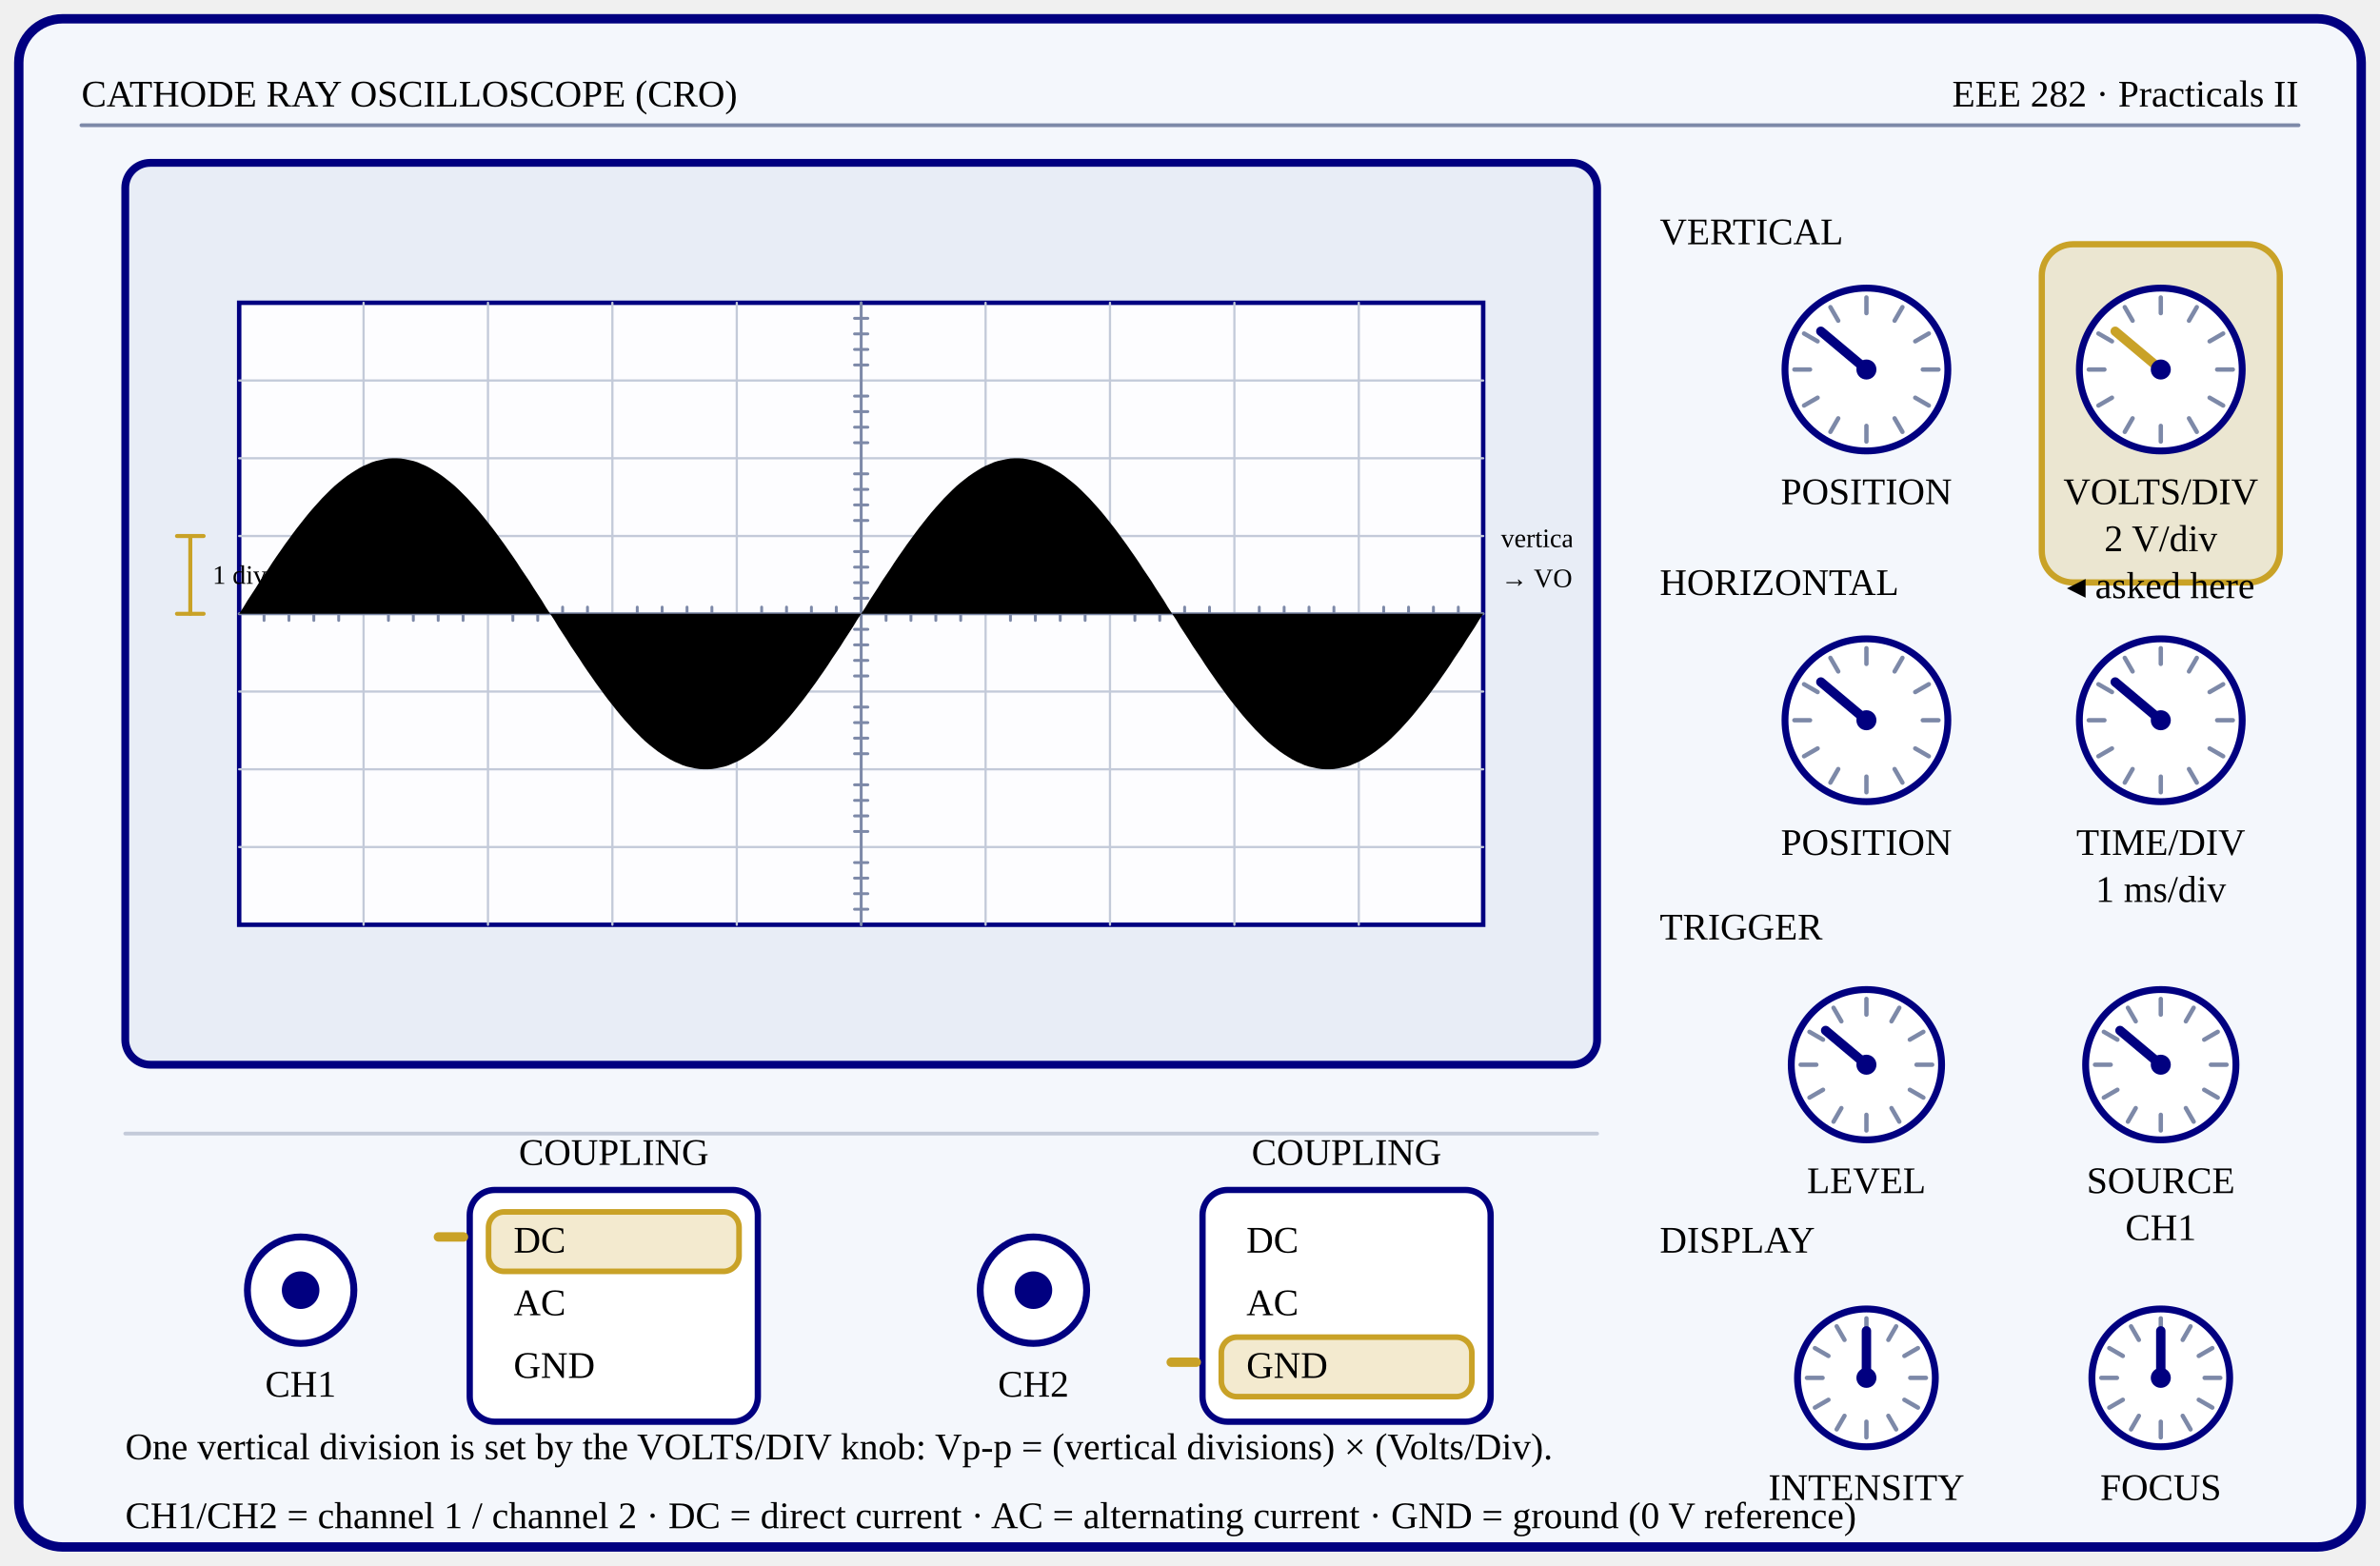
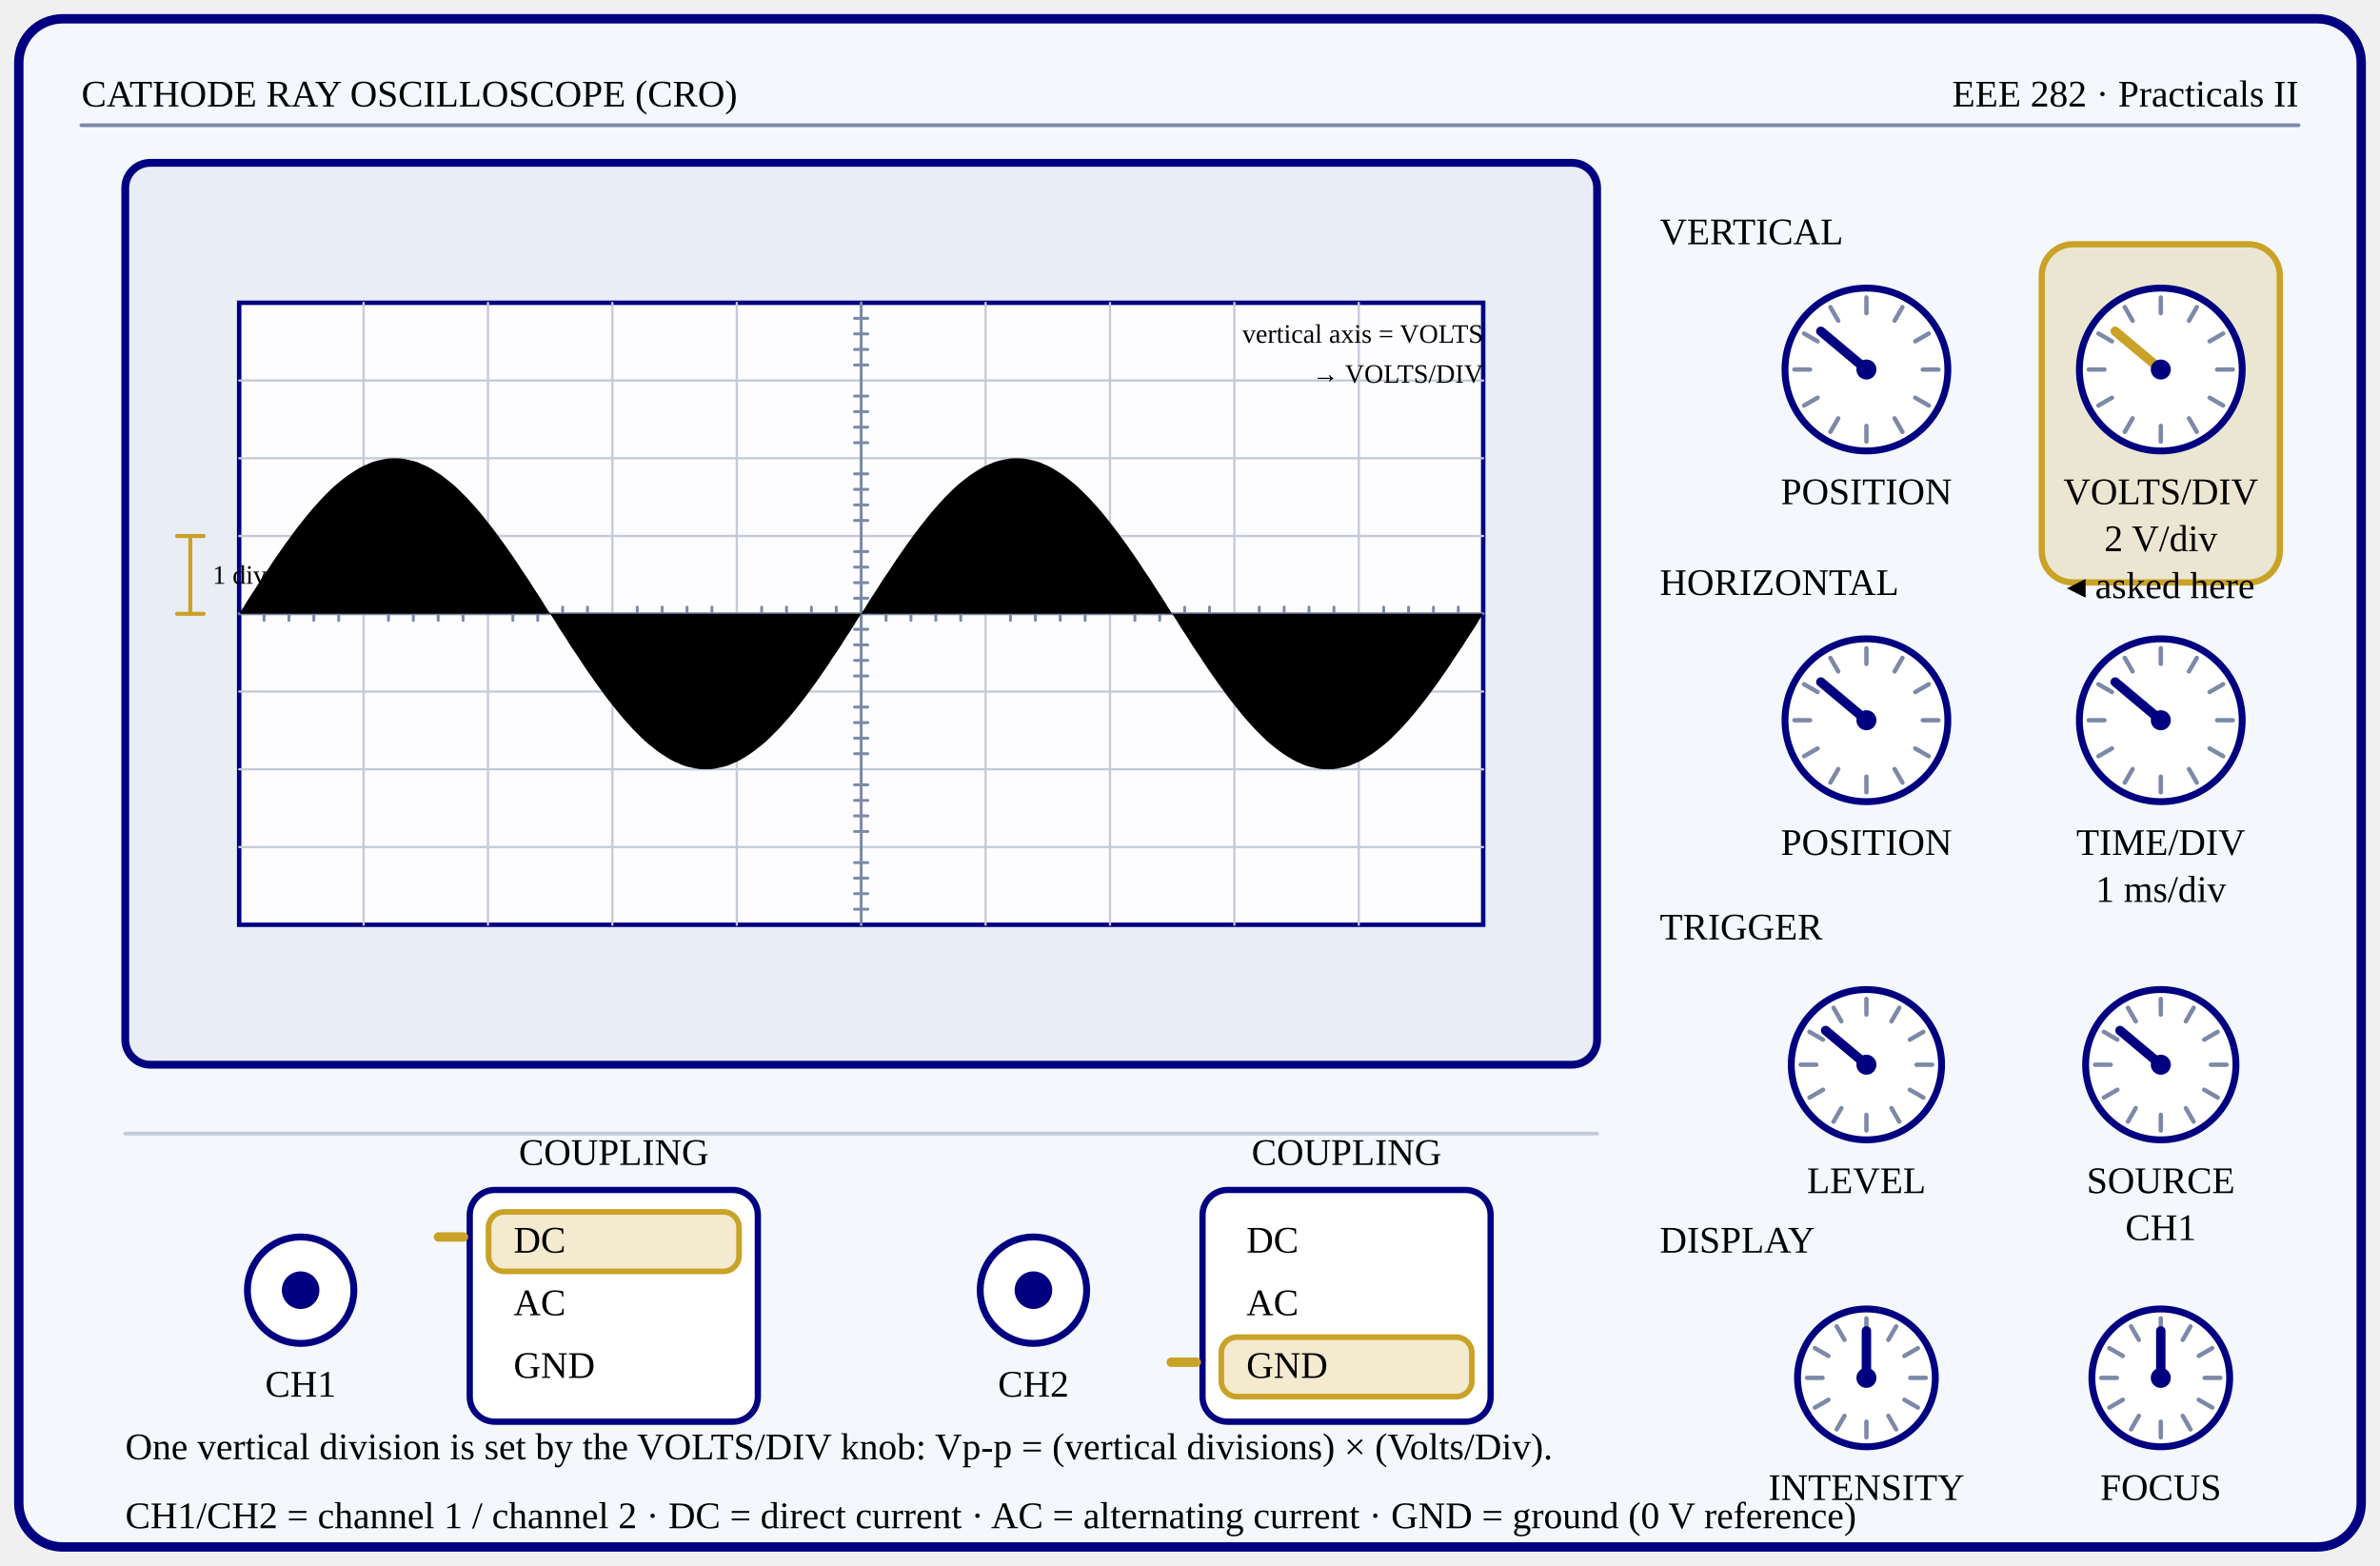
<svg xmlns="http://www.w3.org/2000/svg" class="diagram-svg" viewBox="0 0 760 500" preserveAspectRatio="xMidYMid meet" role="img">
  <rect x="6" y="6" width="748" height="488" rx="14" fill="#f4f7fc" stroke="#010080" stroke-width="3" />
  <text class="tb" x="26" y="34">CATHODE RAY OSCILLOSCOPE (CRO)</text>
  <text class="t11" x="734" y="34" text-anchor="end">EEE 282 · Practicals II</text>
  <line x1="26" y1="40" x2="734" y2="40" stroke="#7d89a8" stroke-width="1.2" stroke-linecap="round" />
  <rect x="40" y="52" width="470" height="288" rx="8" fill="#e8edf6" stroke="#010080" stroke-width="2.5" />
  <svg x="48" y="60" width="454" height="272" viewBox="0 0 640 320" preserveAspectRatio="xMidYMid meet">
    <rect x="40" y="20" width="560" height="280" fill="#fdfdff" stroke="#010080" stroke-width="2" />
    <line x1="96" y1="20" x2="96" y2="300" stroke="#c3cad9" stroke-width="1" stroke-linecap="round" />
    <line x1="152" y1="20" x2="152" y2="300" stroke="#c3cad9" stroke-width="1" stroke-linecap="round" />
    <line x1="208" y1="20" x2="208" y2="300" stroke="#c3cad9" stroke-width="1" stroke-linecap="round" />
    <line x1="264" y1="20" x2="264" y2="300" stroke="#c3cad9" stroke-width="1" stroke-linecap="round" />
    <line x1="320" y1="20" x2="320" y2="300" stroke="#c3cad9" stroke-width="1" stroke-linecap="round" />
    <line x1="376" y1="20" x2="376" y2="300" stroke="#c3cad9" stroke-width="1" stroke-linecap="round" />
    <line x1="432" y1="20" x2="432" y2="300" stroke="#c3cad9" stroke-width="1" stroke-linecap="round" />
    <line x1="488" y1="20" x2="488" y2="300" stroke="#c3cad9" stroke-width="1" stroke-linecap="round" />
    <line x1="544" y1="20" x2="544" y2="300" stroke="#c3cad9" stroke-width="1" stroke-linecap="round" />
    <line x1="40" y1="55" x2="600" y2="55" stroke="#c3cad9" stroke-width="1" stroke-linecap="round" />
    <line x1="40" y1="90" x2="600" y2="90" stroke="#c3cad9" stroke-width="1" stroke-linecap="round" />
    <line x1="40" y1="125" x2="600" y2="125" stroke="#c3cad9" stroke-width="1" stroke-linecap="round" />
    <line x1="40" y1="160" x2="600" y2="160" stroke="#c3cad9" stroke-width="1" stroke-linecap="round" />
    <line x1="40" y1="195" x2="600" y2="195" stroke="#c3cad9" stroke-width="1" stroke-linecap="round" />
    <line x1="40" y1="230" x2="600" y2="230" stroke="#c3cad9" stroke-width="1" stroke-linecap="round" />
    <line x1="40" y1="265" x2="600" y2="265" stroke="#c3cad9" stroke-width="1" stroke-linecap="round" />
    <line x1="40" y1="160" x2="600" y2="160" stroke="#7d89a8" stroke-width="1.3" stroke-linecap="round" />
    <line x1="320" y1="20" x2="320" y2="300" stroke="#7d89a8" stroke-width="1.3" stroke-linecap="round" />
    <line x1="51.2" y1="157" x2="51.2" y2="163" stroke="#7d89a8" stroke-width="1.3" stroke-linecap="round" />
    <line x1="62.4" y1="157" x2="62.4" y2="163" stroke="#7d89a8" stroke-width="1.3" stroke-linecap="round" />
    <line x1="73.6" y1="157" x2="73.6" y2="163" stroke="#7d89a8" stroke-width="1.3" stroke-linecap="round" />
    <line x1="84.8" y1="157" x2="84.8" y2="163" stroke="#7d89a8" stroke-width="1.3" stroke-linecap="round" />
    <line x1="107.2" y1="157" x2="107.2" y2="163" stroke="#7d89a8" stroke-width="1.3" stroke-linecap="round" />
    <line x1="118.4" y1="157" x2="118.4" y2="163" stroke="#7d89a8" stroke-width="1.3" stroke-linecap="round" />
    <line x1="129.6" y1="157" x2="129.6" y2="163" stroke="#7d89a8" stroke-width="1.3" stroke-linecap="round" />
    <line x1="140.8" y1="157" x2="140.8" y2="163" stroke="#7d89a8" stroke-width="1.3" stroke-linecap="round" />
    <line x1="163.2" y1="157" x2="163.2" y2="163" stroke="#7d89a8" stroke-width="1.3" stroke-linecap="round" />
    <line x1="174.4" y1="157" x2="174.4" y2="163" stroke="#7d89a8" stroke-width="1.3" stroke-linecap="round" />
    <line x1="185.6" y1="157" x2="185.6" y2="163" stroke="#7d89a8" stroke-width="1.3" stroke-linecap="round" />
    <line x1="196.8" y1="157" x2="196.8" y2="163" stroke="#7d89a8" stroke-width="1.3" stroke-linecap="round" />
    <line x1="219.2" y1="157" x2="219.2" y2="163" stroke="#7d89a8" stroke-width="1.3" stroke-linecap="round" />
    <line x1="230.4" y1="157" x2="230.4" y2="163" stroke="#7d89a8" stroke-width="1.3" stroke-linecap="round" />
    <line x1="241.6" y1="157" x2="241.6" y2="163" stroke="#7d89a8" stroke-width="1.3" stroke-linecap="round" />
    <line x1="252.8" y1="157" x2="252.8" y2="163" stroke="#7d89a8" stroke-width="1.3" stroke-linecap="round" />
    <line x1="275.2" y1="157" x2="275.2" y2="163" stroke="#7d89a8" stroke-width="1.3" stroke-linecap="round" />
    <line x1="286.4" y1="157" x2="286.4" y2="163" stroke="#7d89a8" stroke-width="1.3" stroke-linecap="round" />
    <line x1="297.6" y1="157" x2="297.6" y2="163" stroke="#7d89a8" stroke-width="1.3" stroke-linecap="round" />
    <line x1="308.8" y1="157" x2="308.8" y2="163" stroke="#7d89a8" stroke-width="1.3" stroke-linecap="round" />
    <line x1="331.2" y1="157" x2="331.2" y2="163" stroke="#7d89a8" stroke-width="1.3" stroke-linecap="round" />
    <line x1="342.4" y1="157" x2="342.4" y2="163" stroke="#7d89a8" stroke-width="1.3" stroke-linecap="round" />
    <line x1="353.6" y1="157" x2="353.6" y2="163" stroke="#7d89a8" stroke-width="1.3" stroke-linecap="round" />
    <line x1="364.8" y1="157" x2="364.8" y2="163" stroke="#7d89a8" stroke-width="1.3" stroke-linecap="round" />
    <line x1="387.2" y1="157" x2="387.2" y2="163" stroke="#7d89a8" stroke-width="1.3" stroke-linecap="round" />
    <line x1="398.4" y1="157" x2="398.4" y2="163" stroke="#7d89a8" stroke-width="1.3" stroke-linecap="round" />
    <line x1="409.6" y1="157" x2="409.6" y2="163" stroke="#7d89a8" stroke-width="1.3" stroke-linecap="round" />
    <line x1="420.8" y1="157" x2="420.8" y2="163" stroke="#7d89a8" stroke-width="1.3" stroke-linecap="round" />
    <line x1="443.2" y1="157" x2="443.2" y2="163" stroke="#7d89a8" stroke-width="1.3" stroke-linecap="round" />
    <line x1="454.4" y1="157" x2="454.4" y2="163" stroke="#7d89a8" stroke-width="1.3" stroke-linecap="round" />
    <line x1="465.6" y1="157" x2="465.6" y2="163" stroke="#7d89a8" stroke-width="1.3" stroke-linecap="round" />
    <line x1="476.8" y1="157" x2="476.8" y2="163" stroke="#7d89a8" stroke-width="1.3" stroke-linecap="round" />
    <line x1="499.2" y1="157" x2="499.2" y2="163" stroke="#7d89a8" stroke-width="1.3" stroke-linecap="round" />
    <line x1="510.4" y1="157" x2="510.4" y2="163" stroke="#7d89a8" stroke-width="1.3" stroke-linecap="round" />
    <line x1="521.6" y1="157" x2="521.6" y2="163" stroke="#7d89a8" stroke-width="1.3" stroke-linecap="round" />
    <line x1="532.8" y1="157" x2="532.8" y2="163" stroke="#7d89a8" stroke-width="1.3" stroke-linecap="round" />
    <line x1="555.2" y1="157" x2="555.2" y2="163" stroke="#7d89a8" stroke-width="1.3" stroke-linecap="round" />
    <line x1="566.4" y1="157" x2="566.4" y2="163" stroke="#7d89a8" stroke-width="1.3" stroke-linecap="round" />
    <line x1="577.6" y1="157" x2="577.6" y2="163" stroke="#7d89a8" stroke-width="1.3" stroke-linecap="round" />
    <line x1="588.8" y1="157" x2="588.8" y2="163" stroke="#7d89a8" stroke-width="1.3" stroke-linecap="round" />
    <line x1="317" y1="27" x2="323" y2="27" stroke="#7d89a8" stroke-width="1.3" stroke-linecap="round" />
    <line x1="317" y1="34" x2="323" y2="34" stroke="#7d89a8" stroke-width="1.3" stroke-linecap="round" />
    <line x1="317" y1="41" x2="323" y2="41" stroke="#7d89a8" stroke-width="1.3" stroke-linecap="round" />
    <line x1="317" y1="48" x2="323" y2="48" stroke="#7d89a8" stroke-width="1.3" stroke-linecap="round" />
    <line x1="317" y1="62" x2="323" y2="62" stroke="#7d89a8" stroke-width="1.3" stroke-linecap="round" />
    <line x1="317" y1="69" x2="323" y2="69" stroke="#7d89a8" stroke-width="1.3" stroke-linecap="round" />
    <line x1="317" y1="76" x2="323" y2="76" stroke="#7d89a8" stroke-width="1.3" stroke-linecap="round" />
    <line x1="317" y1="83" x2="323" y2="83" stroke="#7d89a8" stroke-width="1.3" stroke-linecap="round" />
    <line x1="317" y1="97" x2="323" y2="97" stroke="#7d89a8" stroke-width="1.3" stroke-linecap="round" />
    <line x1="317" y1="104" x2="323" y2="104" stroke="#7d89a8" stroke-width="1.3" stroke-linecap="round" />
    <line x1="317" y1="111" x2="323" y2="111" stroke="#7d89a8" stroke-width="1.3" stroke-linecap="round" />
    <line x1="317" y1="118" x2="323" y2="118" stroke="#7d89a8" stroke-width="1.3" stroke-linecap="round" />
    <line x1="317" y1="132" x2="323" y2="132" stroke="#7d89a8" stroke-width="1.3" stroke-linecap="round" />
    <line x1="317" y1="139" x2="323" y2="139" stroke="#7d89a8" stroke-width="1.3" stroke-linecap="round" />
    <line x1="317" y1="146" x2="323" y2="146" stroke="#7d89a8" stroke-width="1.3" stroke-linecap="round" />
    <line x1="317" y1="153" x2="323" y2="153" stroke="#7d89a8" stroke-width="1.3" stroke-linecap="round" />
    <line x1="317" y1="167" x2="323" y2="167" stroke="#7d89a8" stroke-width="1.3" stroke-linecap="round" />
    <line x1="317" y1="174" x2="323" y2="174" stroke="#7d89a8" stroke-width="1.3" stroke-linecap="round" />
    <line x1="317" y1="181" x2="323" y2="181" stroke="#7d89a8" stroke-width="1.3" stroke-linecap="round" />
    <line x1="317" y1="188" x2="323" y2="188" stroke="#7d89a8" stroke-width="1.3" stroke-linecap="round" />
    <line x1="317" y1="202" x2="323" y2="202" stroke="#7d89a8" stroke-width="1.3" stroke-linecap="round" />
    <line x1="317" y1="209" x2="323" y2="209" stroke="#7d89a8" stroke-width="1.3" stroke-linecap="round" />
    <line x1="317" y1="216" x2="323" y2="216" stroke="#7d89a8" stroke-width="1.3" stroke-linecap="round" />
    <line x1="317" y1="223" x2="323" y2="223" stroke="#7d89a8" stroke-width="1.3" stroke-linecap="round" />
    <line x1="317" y1="237" x2="323" y2="237" stroke="#7d89a8" stroke-width="1.3" stroke-linecap="round" />
    <line x1="317" y1="244" x2="323" y2="244" stroke="#7d89a8" stroke-width="1.3" stroke-linecap="round" />
    <line x1="317" y1="251" x2="323" y2="251" stroke="#7d89a8" stroke-width="1.3" stroke-linecap="round" />
    <line x1="317" y1="258" x2="323" y2="258" stroke="#7d89a8" stroke-width="1.3" stroke-linecap="round" />
    <line x1="317" y1="272" x2="323" y2="272" stroke="#7d89a8" stroke-width="1.3" stroke-linecap="round" />
    <line x1="317" y1="279" x2="323" y2="279" stroke="#7d89a8" stroke-width="1.3" stroke-linecap="round" />
    <line x1="317" y1="286" x2="323" y2="286" stroke="#7d89a8" stroke-width="1.3" stroke-linecap="round" />
    <line x1="317" y1="293" x2="323" y2="293" stroke="#7d89a8" stroke-width="1.3" stroke-linecap="round" />
    <path class="w" d="M40.0 160.0 L41.9 157.1 L43.7 154.1 L45.6 151.2 L47.5 148.3 L49.3 145.4 L51.2 142.6 L53.1 139.8 L54.9 137.0 L56.8 134.2 L58.7 131.5 L60.5 128.9 L62.4 126.3 L64.3 123.7 L66.1 121.3 L68.0 118.9 L69.9 116.5 L71.7 114.3 L73.6 112.1 L75.5 110.0 L77.3 108.0 L79.2 106.1 L81.1 104.2 L82.9 102.5 L84.8 100.9 L86.7 99.4 L88.5 98.0 L90.4 96.7 L92.3 95.5 L94.1 94.4 L96.0 93.4 L97.9 92.6 L99.7 91.8 L101.6 91.2 L103.5 90.8 L105.3 90.4 L107.2 90.1 L109.1 90.0 L110.9 90.0 L112.8 90.1 L114.7 90.4 L116.5 90.8 L118.4 91.2 L120.3 91.8 L122.1 92.6 L124.0 93.4 L125.9 94.4 L127.7 95.5 L129.6 96.7 L131.5 98.0 L133.3 99.4 L135.2 100.9 L137.1 102.5 L138.9 104.2 L140.8 106.1 L142.7 108.0 L144.5 110.0 L146.4 112.1 L148.3 114.3 L150.1 116.5 L152.0 118.9 L153.9 121.3 L155.7 123.7 L157.6 126.3 L159.5 128.9 L161.3 131.5 L163.2 134.2 L165.1 137.0 L166.9 139.8 L168.8 142.6 L170.7 145.4 L172.5 148.3 L174.4 151.2 L176.3 154.1 L178.1 157.1 L180.0 160.0 L181.9 162.9 L183.7 165.9 L185.6 168.8 L187.5 171.7 L189.3 174.6 L191.2 177.4 L193.1 180.2 L194.9 183.0 L196.8 185.8 L198.7 188.5 L200.5 191.1 L202.4 193.7 L204.3 196.3 L206.1 198.7 L208.0 201.1 L209.9 203.5 L211.7 205.7 L213.6 207.9 L215.5 210.0 L217.3 212.0 L219.2 213.9 L221.1 215.8 L222.9 217.5 L224.8 219.1 L226.7 220.6 L228.5 222.0 L230.4 223.3 L232.3 224.5 L234.1 225.6 L236.0 226.6 L237.9 227.4 L239.7 228.2 L241.6 228.8 L243.5 229.2 L245.3 229.6 L247.2 229.9 L249.1 230.0 L250.9 230.0 L252.8 229.9 L254.7 229.6 L256.5 229.2 L258.4 228.8 L260.3 228.2 L262.1 227.4 L264.0 226.6 L265.9 225.6 L267.7 224.5 L269.6 223.3 L271.5 222.0 L273.3 220.6 L275.2 219.1 L277.1 217.5 L278.9 215.8 L280.8 213.9 L282.7 212.0 L284.5 210.0 L286.4 207.9 L288.3 205.7 L290.1 203.5 L292.0 201.1 L293.9 198.7 L295.7 196.3 L297.6 193.7 L299.5 191.1 L301.3 188.5 L303.2 185.8 L305.1 183.0 L306.9 180.2 L308.8 177.4 L310.7 174.6 L312.5 171.7 L314.4 168.8 L316.3 165.9 L318.1 162.9 L320.0 160.0 L321.9 157.1 L323.7 154.1 L325.6 151.2 L327.5 148.3 L329.3 145.4 L331.2 142.6 L333.1 139.8 L334.9 137.0 L336.8 134.2 L338.7 131.5 L340.5 128.9 L342.4 126.3 L344.3 123.7 L346.1 121.3 L348.0 118.9 L349.9 116.5 L351.7 114.3 L353.6 112.1 L355.5 110.0 L357.3 108.0 L359.2 106.1 L361.1 104.2 L362.9 102.5 L364.8 100.9 L366.7 99.4 L368.5 98.0 L370.4 96.7 L372.3 95.5 L374.1 94.4 L376.0 93.4 L377.9 92.6 L379.7 91.8 L381.6 91.2 L383.5 90.8 L385.3 90.4 L387.2 90.1 L389.1 90.0 L390.9 90.0 L392.8 90.1 L394.7 90.4 L396.5 90.8 L398.4 91.2 L400.3 91.8 L402.1 92.6 L404.0 93.4 L405.9 94.4 L407.7 95.5 L409.6 96.7 L411.5 98.0 L413.3 99.4 L415.2 100.9 L417.1 102.5 L418.9 104.2 L420.8 106.1 L422.7 108.0 L424.5 110.0 L426.4 112.1 L428.3 114.3 L430.1 116.5 L432.0 118.9 L433.9 121.3 L435.7 123.7 L437.6 126.3 L439.5 128.9 L441.3 131.5 L443.2 134.2 L445.1 137.0 L446.9 139.8 L448.8 142.6 L450.7 145.4 L452.5 148.3 L454.4 151.2 L456.3 154.1 L458.1 157.1 L460.0 160.0 L461.9 162.9 L463.7 165.9 L465.6 168.8 L467.5 171.7 L469.3 174.6 L471.2 177.4 L473.1 180.2 L474.9 183.0 L476.8 185.8 L478.7 188.5 L480.5 191.1 L482.4 193.7 L484.3 196.3 L486.1 198.7 L488.0 201.1 L489.9 203.5 L491.7 205.7 L493.6 207.9 L495.5 210.0 L497.3 212.0 L499.2 213.9 L501.1 215.8 L502.9 217.5 L504.8 219.1 L506.7 220.6 L508.5 222.0 L510.4 223.3 L512.3 224.5 L514.1 225.6 L516.0 226.6 L517.9 227.4 L519.7 228.2 L521.6 228.8 L523.5 229.2 L525.3 229.6 L527.2 229.9 L529.1 230.0 L530.9 230.0 L532.8 229.9 L534.7 229.6 L536.5 229.2 L538.4 228.8 L540.3 228.2 L542.1 227.4 L544.0 226.6 L545.9 225.6 L547.7 224.5 L549.6 223.3 L551.5 222.0 L553.3 220.6 L555.2 219.1 L557.1 217.5 L558.9 215.8 L560.8 213.9 L562.7 212.0 L564.5 210.0 L566.4 207.9 L568.3 205.7 L570.1 203.5 L572.0 201.1 L573.9 198.7 L575.7 196.3 L577.6 193.7 L579.5 191.1 L581.3 188.5 L583.2 185.8 L585.1 183.0 L586.9 180.2 L588.8 177.4 L590.7 174.6 L592.5 171.7 L594.4 168.8 L596.3 165.9 L598.1 162.9 L600.0 160.0" />
    <line x1="18" y1="125" x2="18" y2="160" stroke="#C9A227" stroke-width="1.8" stroke-linecap="round" />
    <line x1="12" y1="125" x2="24" y2="125" stroke="#C9A227" stroke-width="1.8" stroke-linecap="round" />
    <line x1="12" y1="160" x2="24" y2="160" stroke="#C9A227" stroke-width="1.8" stroke-linecap="round" />
    <text class="tg" x="28" y="146.5">1 div</text>
-     <text class="t13" x="608" y="130">vertical axis = VOLTS</text>
-     <text class="t13" x="608" y="148">→ VOLTS/DIV</text>
+     <text class="t13" x="600" y="38" text-anchor="end">vertical axis = VOLTS</text>
+     <text class="t13" x="600" y="56" text-anchor="end">→ VOLTS/DIV</text>
  </svg>
  <text class="tb" x="530" y="78">VERTICAL</text>
  <circle cx="596" cy="118" r="26" fill="#ffffff" stroke="#010080" stroke-width="2.2" />
  <line x1="580.412" y1="109" x2="576.081" y2="106.5" stroke="#7d89a8" stroke-width="1.4" stroke-linecap="round" />
  <line x1="587" y1="102.412" x2="584.5" y2="98.081" stroke="#7d89a8" stroke-width="1.4" stroke-linecap="round" />
  <line x1="596" y1="100" x2="596" y2="95" stroke="#7d89a8" stroke-width="1.4" stroke-linecap="round" />
  <line x1="605" y1="102.412" x2="607.5" y2="98.081" stroke="#7d89a8" stroke-width="1.4" stroke-linecap="round" />
  <line x1="611.588" y1="109" x2="615.919" y2="106.5" stroke="#7d89a8" stroke-width="1.4" stroke-linecap="round" />
  <line x1="614" y1="118" x2="619" y2="118" stroke="#7d89a8" stroke-width="1.4" stroke-linecap="round" />
  <line x1="611.588" y1="127" x2="615.919" y2="129.5" stroke="#7d89a8" stroke-width="1.4" stroke-linecap="round" />
  <line x1="605" y1="133.588" x2="607.5" y2="137.919" stroke="#7d89a8" stroke-width="1.4" stroke-linecap="round" />
  <line x1="596" y1="136" x2="596" y2="141" stroke="#7d89a8" stroke-width="1.4" stroke-linecap="round" />
  <line x1="587" y1="133.588" x2="584.5" y2="137.919" stroke="#7d89a8" stroke-width="1.4" stroke-linecap="round" />
  <line x1="580.412" y1="127" x2="576.081" y2="129.5" stroke="#7d89a8" stroke-width="1.4" stroke-linecap="round" />
  <line x1="578" y1="118" x2="573" y2="118" stroke="#7d89a8" stroke-width="1.4" stroke-linecap="round" />
  <line x1="596" y1="118" x2="581.445" y2="105.787" stroke="#010080" stroke-width="3" stroke-linecap="round" />
  <circle cx="596" cy="118" r="3.2" fill="#010080" />
  <text class="tb" x="596" y="161" text-anchor="middle">POSITION</text>
  <rect x="652" y="78" width="76" height="108" rx="10" fill="rgba(201,162,39,0.20)" stroke="#C9A227" stroke-width="2" />
  <circle cx="690" cy="118" r="26" fill="#ffffff" stroke="#010080" stroke-width="2.2" />
  <line x1="674.412" y1="109" x2="670.081" y2="106.5" stroke="#7d89a8" stroke-width="1.4" stroke-linecap="round" />
  <line x1="681" y1="102.412" x2="678.5" y2="98.081" stroke="#7d89a8" stroke-width="1.4" stroke-linecap="round" />
  <line x1="690" y1="100" x2="690" y2="95" stroke="#7d89a8" stroke-width="1.4" stroke-linecap="round" />
  <line x1="699" y1="102.412" x2="701.5" y2="98.081" stroke="#7d89a8" stroke-width="1.4" stroke-linecap="round" />
  <line x1="705.588" y1="109" x2="709.919" y2="106.5" stroke="#7d89a8" stroke-width="1.4" stroke-linecap="round" />
  <line x1="708" y1="118" x2="713" y2="118" stroke="#7d89a8" stroke-width="1.4" stroke-linecap="round" />
  <line x1="705.588" y1="127" x2="709.919" y2="129.5" stroke="#7d89a8" stroke-width="1.4" stroke-linecap="round" />
  <line x1="699" y1="133.588" x2="701.5" y2="137.919" stroke="#7d89a8" stroke-width="1.4" stroke-linecap="round" />
  <line x1="690" y1="136" x2="690" y2="141" stroke="#7d89a8" stroke-width="1.4" stroke-linecap="round" />
  <line x1="681" y1="133.588" x2="678.5" y2="137.919" stroke="#7d89a8" stroke-width="1.4" stroke-linecap="round" />
  <line x1="674.412" y1="127" x2="670.081" y2="129.5" stroke="#7d89a8" stroke-width="1.4" stroke-linecap="round" />
  <line x1="672" y1="118" x2="667" y2="118" stroke="#7d89a8" stroke-width="1.4" stroke-linecap="round" />
  <line x1="690" y1="118" x2="675.445" y2="105.787" stroke="#C9A227" stroke-width="3" stroke-linecap="round" />
  <circle cx="690" cy="118" r="3.2" fill="#010080" />
  <text class="tg" x="690" y="161" text-anchor="middle">VOLTS/DIV</text>
  <text class="t11" x="690" y="176" text-anchor="middle">2 V/div</text>
  <text class="tg" x="690" y="191" text-anchor="middle">◂ asked here</text>
  <text class="tb" x="530" y="190">HORIZONTAL</text>
  <circle cx="596" cy="230" r="26" fill="#ffffff" stroke="#010080" stroke-width="2.2" />
  <line x1="580.412" y1="221" x2="576.081" y2="218.5" stroke="#7d89a8" stroke-width="1.4" stroke-linecap="round" />
  <line x1="587" y1="214.412" x2="584.5" y2="210.081" stroke="#7d89a8" stroke-width="1.4" stroke-linecap="round" />
  <line x1="596" y1="212" x2="596" y2="207" stroke="#7d89a8" stroke-width="1.4" stroke-linecap="round" />
  <line x1="605" y1="214.412" x2="607.5" y2="210.081" stroke="#7d89a8" stroke-width="1.4" stroke-linecap="round" />
  <line x1="611.588" y1="221" x2="615.919" y2="218.5" stroke="#7d89a8" stroke-width="1.4" stroke-linecap="round" />
  <line x1="614" y1="230" x2="619" y2="230" stroke="#7d89a8" stroke-width="1.4" stroke-linecap="round" />
  <line x1="611.588" y1="239" x2="615.919" y2="241.5" stroke="#7d89a8" stroke-width="1.4" stroke-linecap="round" />
  <line x1="605" y1="245.588" x2="607.5" y2="249.919" stroke="#7d89a8" stroke-width="1.4" stroke-linecap="round" />
  <line x1="596" y1="248" x2="596" y2="253" stroke="#7d89a8" stroke-width="1.4" stroke-linecap="round" />
  <line x1="587" y1="245.588" x2="584.5" y2="249.919" stroke="#7d89a8" stroke-width="1.4" stroke-linecap="round" />
  <line x1="580.412" y1="239" x2="576.081" y2="241.5" stroke="#7d89a8" stroke-width="1.4" stroke-linecap="round" />
  <line x1="578" y1="230" x2="573" y2="230" stroke="#7d89a8" stroke-width="1.4" stroke-linecap="round" />
  <line x1="596" y1="230" x2="581.445" y2="217.787" stroke="#010080" stroke-width="3" stroke-linecap="round" />
  <circle cx="596" cy="230" r="3.2" fill="#010080" />
  <text class="tb" x="596" y="273" text-anchor="middle">POSITION</text>
  <circle cx="690" cy="230" r="26" fill="#ffffff" stroke="#010080" stroke-width="2.2" />
  <line x1="674.412" y1="221" x2="670.081" y2="218.5" stroke="#7d89a8" stroke-width="1.4" stroke-linecap="round" />
  <line x1="681" y1="214.412" x2="678.5" y2="210.081" stroke="#7d89a8" stroke-width="1.4" stroke-linecap="round" />
  <line x1="690" y1="212" x2="690" y2="207" stroke="#7d89a8" stroke-width="1.4" stroke-linecap="round" />
  <line x1="699" y1="214.412" x2="701.5" y2="210.081" stroke="#7d89a8" stroke-width="1.4" stroke-linecap="round" />
  <line x1="705.588" y1="221" x2="709.919" y2="218.5" stroke="#7d89a8" stroke-width="1.4" stroke-linecap="round" />
  <line x1="708" y1="230" x2="713" y2="230" stroke="#7d89a8" stroke-width="1.4" stroke-linecap="round" />
  <line x1="705.588" y1="239" x2="709.919" y2="241.5" stroke="#7d89a8" stroke-width="1.4" stroke-linecap="round" />
  <line x1="699" y1="245.588" x2="701.5" y2="249.919" stroke="#7d89a8" stroke-width="1.4" stroke-linecap="round" />
  <line x1="690" y1="248" x2="690" y2="253" stroke="#7d89a8" stroke-width="1.4" stroke-linecap="round" />
  <line x1="681" y1="245.588" x2="678.5" y2="249.919" stroke="#7d89a8" stroke-width="1.4" stroke-linecap="round" />
  <line x1="674.412" y1="239" x2="670.081" y2="241.5" stroke="#7d89a8" stroke-width="1.4" stroke-linecap="round" />
  <line x1="672" y1="230" x2="667" y2="230" stroke="#7d89a8" stroke-width="1.4" stroke-linecap="round" />
  <line x1="690" y1="230" x2="675.445" y2="217.787" stroke="#010080" stroke-width="3" stroke-linecap="round" />
  <circle cx="690" cy="230" r="3.2" fill="#010080" />
  <text class="tb" x="690" y="273" text-anchor="middle">TIME/DIV</text>
  <text class="t11" x="690" y="288" text-anchor="middle">1 ms/div</text>
  <text class="tb" x="530" y="300">TRIGGER</text>
  <circle cx="596" cy="340" r="24" fill="#ffffff" stroke="#010080" stroke-width="2.2" />
  <line x1="582.144" y1="332" x2="577.813" y2="329.5" stroke="#7d89a8" stroke-width="1.4" stroke-linecap="round" />
  <line x1="588" y1="326.144" x2="585.5" y2="321.813" stroke="#7d89a8" stroke-width="1.4" stroke-linecap="round" />
  <line x1="596" y1="324" x2="596" y2="319" stroke="#7d89a8" stroke-width="1.4" stroke-linecap="round" />
  <line x1="604" y1="326.144" x2="606.5" y2="321.813" stroke="#7d89a8" stroke-width="1.4" stroke-linecap="round" />
  <line x1="609.856" y1="332" x2="614.187" y2="329.5" stroke="#7d89a8" stroke-width="1.4" stroke-linecap="round" />
  <line x1="612" y1="340" x2="617" y2="340" stroke="#7d89a8" stroke-width="1.4" stroke-linecap="round" />
  <line x1="609.856" y1="348" x2="614.187" y2="350.5" stroke="#7d89a8" stroke-width="1.4" stroke-linecap="round" />
  <line x1="604" y1="353.856" x2="606.5" y2="358.187" stroke="#7d89a8" stroke-width="1.4" stroke-linecap="round" />
  <line x1="596" y1="356" x2="596" y2="361" stroke="#7d89a8" stroke-width="1.4" stroke-linecap="round" />
  <line x1="588" y1="353.856" x2="585.5" y2="358.187" stroke="#7d89a8" stroke-width="1.4" stroke-linecap="round" />
  <line x1="582.144" y1="348" x2="577.813" y2="350.5" stroke="#7d89a8" stroke-width="1.4" stroke-linecap="round" />
  <line x1="580" y1="340" x2="575" y2="340" stroke="#7d89a8" stroke-width="1.4" stroke-linecap="round" />
  <line x1="596" y1="340" x2="582.977" y2="329.073" stroke="#010080" stroke-width="3" stroke-linecap="round" />
  <circle cx="596" cy="340" r="3.2" fill="#010080" />
  <text class="tb" x="596" y="381" text-anchor="middle">LEVEL</text>
  <circle cx="690" cy="340" r="24" fill="#ffffff" stroke="#010080" stroke-width="2.2" />
  <line x1="676.144" y1="332" x2="671.813" y2="329.5" stroke="#7d89a8" stroke-width="1.4" stroke-linecap="round" />
  <line x1="682" y1="326.144" x2="679.5" y2="321.813" stroke="#7d89a8" stroke-width="1.4" stroke-linecap="round" />
  <line x1="690" y1="324" x2="690" y2="319" stroke="#7d89a8" stroke-width="1.4" stroke-linecap="round" />
  <line x1="698" y1="326.144" x2="700.5" y2="321.813" stroke="#7d89a8" stroke-width="1.4" stroke-linecap="round" />
  <line x1="703.856" y1="332" x2="708.187" y2="329.5" stroke="#7d89a8" stroke-width="1.4" stroke-linecap="round" />
  <line x1="706" y1="340" x2="711" y2="340" stroke="#7d89a8" stroke-width="1.4" stroke-linecap="round" />
  <line x1="703.856" y1="348" x2="708.187" y2="350.5" stroke="#7d89a8" stroke-width="1.4" stroke-linecap="round" />
  <line x1="698" y1="353.856" x2="700.5" y2="358.187" stroke="#7d89a8" stroke-width="1.4" stroke-linecap="round" />
  <line x1="690" y1="356" x2="690" y2="361" stroke="#7d89a8" stroke-width="1.4" stroke-linecap="round" />
  <line x1="682" y1="353.856" x2="679.5" y2="358.187" stroke="#7d89a8" stroke-width="1.4" stroke-linecap="round" />
  <line x1="676.144" y1="348" x2="671.813" y2="350.5" stroke="#7d89a8" stroke-width="1.4" stroke-linecap="round" />
  <line x1="674" y1="340" x2="669" y2="340" stroke="#7d89a8" stroke-width="1.4" stroke-linecap="round" />
  <line x1="690" y1="340" x2="676.977" y2="329.073" stroke="#010080" stroke-width="3" stroke-linecap="round" />
  <circle cx="690" cy="340" r="3.2" fill="#010080" />
  <text class="tb" x="690" y="381" text-anchor="middle">SOURCE</text>
  <text class="t11" x="690" y="396" text-anchor="middle">CH1</text>
  <text class="tb" x="530" y="400">DISPLAY</text>
  <circle cx="596" cy="440" r="22" fill="#ffffff" stroke="#010080" stroke-width="2.2" />
  <line x1="583.876" y1="433" x2="579.546" y2="430.5" stroke="#7d89a8" stroke-width="1.4" stroke-linecap="round" />
  <line x1="589" y1="427.876" x2="586.5" y2="423.546" stroke="#7d89a8" stroke-width="1.4" stroke-linecap="round" />
  <line x1="596" y1="426" x2="596" y2="421" stroke="#7d89a8" stroke-width="1.4" stroke-linecap="round" />
  <line x1="603" y1="427.876" x2="605.5" y2="423.546" stroke="#7d89a8" stroke-width="1.4" stroke-linecap="round" />
  <line x1="608.124" y1="433" x2="612.454" y2="430.5" stroke="#7d89a8" stroke-width="1.4" stroke-linecap="round" />
  <line x1="610" y1="440" x2="615" y2="440" stroke="#7d89a8" stroke-width="1.4" stroke-linecap="round" />
  <line x1="608.124" y1="447" x2="612.454" y2="449.5" stroke="#7d89a8" stroke-width="1.4" stroke-linecap="round" />
  <line x1="603" y1="452.124" x2="605.5" y2="456.454" stroke="#7d89a8" stroke-width="1.4" stroke-linecap="round" />
  <line x1="596" y1="454" x2="596" y2="459" stroke="#7d89a8" stroke-width="1.4" stroke-linecap="round" />
  <line x1="589" y1="452.124" x2="586.5" y2="456.454" stroke="#7d89a8" stroke-width="1.4" stroke-linecap="round" />
  <line x1="583.876" y1="447" x2="579.546" y2="449.5" stroke="#7d89a8" stroke-width="1.4" stroke-linecap="round" />
  <line x1="582" y1="440" x2="577" y2="440" stroke="#7d89a8" stroke-width="1.4" stroke-linecap="round" />
  <line x1="596" y1="440" x2="596" y2="425" stroke="#010080" stroke-width="3" stroke-linecap="round" />
  <circle cx="596" cy="440" r="3.2" fill="#010080" />
  <text class="tb" x="596" y="479" text-anchor="middle">INTENSITY</text>
  <circle cx="690" cy="440" r="22" fill="#ffffff" stroke="#010080" stroke-width="2.2" />
  <line x1="677.876" y1="433" x2="673.546" y2="430.5" stroke="#7d89a8" stroke-width="1.4" stroke-linecap="round" />
  <line x1="683" y1="427.876" x2="680.5" y2="423.546" stroke="#7d89a8" stroke-width="1.4" stroke-linecap="round" />
  <line x1="690" y1="426" x2="690" y2="421" stroke="#7d89a8" stroke-width="1.4" stroke-linecap="round" />
  <line x1="697" y1="427.876" x2="699.5" y2="423.546" stroke="#7d89a8" stroke-width="1.4" stroke-linecap="round" />
  <line x1="702.124" y1="433" x2="706.454" y2="430.5" stroke="#7d89a8" stroke-width="1.4" stroke-linecap="round" />
  <line x1="704" y1="440" x2="709" y2="440" stroke="#7d89a8" stroke-width="1.4" stroke-linecap="round" />
  <line x1="702.124" y1="447" x2="706.454" y2="449.5" stroke="#7d89a8" stroke-width="1.4" stroke-linecap="round" />
  <line x1="697" y1="452.124" x2="699.5" y2="456.454" stroke="#7d89a8" stroke-width="1.4" stroke-linecap="round" />
  <line x1="690" y1="454" x2="690" y2="459" stroke="#7d89a8" stroke-width="1.4" stroke-linecap="round" />
  <line x1="683" y1="452.124" x2="680.5" y2="456.454" stroke="#7d89a8" stroke-width="1.4" stroke-linecap="round" />
  <line x1="677.876" y1="447" x2="673.546" y2="449.5" stroke="#7d89a8" stroke-width="1.4" stroke-linecap="round" />
  <line x1="676" y1="440" x2="671" y2="440" stroke="#7d89a8" stroke-width="1.4" stroke-linecap="round" />
  <line x1="690" y1="440" x2="690" y2="425" stroke="#010080" stroke-width="3" stroke-linecap="round" />
  <circle cx="690" cy="440" r="3.2" fill="#010080" />
  <text class="tb" x="690" y="479" text-anchor="middle">FOCUS</text>
  <line x1="40" y1="362" x2="510" y2="362" stroke="#c3cad9" stroke-width="1.2" stroke-linecap="round" />
  <circle cx="96" cy="412" r="17" fill="#ffffff" stroke="#010080" stroke-width="2.2" />
  <circle cx="96" cy="412" r="6" fill="#010080" />
  <text class="tb" x="96" y="446" text-anchor="middle">CH1</text>
  <rect x="150" y="380" width="92" height="74" rx="8" fill="#ffffff" stroke="#010080" stroke-width="2" />
  <text class="tb" x="196" y="372" text-anchor="middle">COUPLING</text>
  <rect x="156" y="387" width="80" height="19" rx="5" fill="rgba(201,162,39,0.22)" stroke="#C9A227" stroke-width="1.8" />
  <text class="tg" x="164" y="400">DC</text>
  <text class="t12" x="164" y="420">AC</text>
  <text class="t12" x="164" y="440">GND</text>
  <line x1="140" y1="395" x2="148" y2="395" stroke="#C9A227" stroke-width="3" stroke-linecap="round" />
  <circle cx="330" cy="412" r="17" fill="#ffffff" stroke="#010080" stroke-width="2.2" />
  <circle cx="330" cy="412" r="6" fill="#010080" />
  <text class="tb" x="330" y="446" text-anchor="middle">CH2</text>
  <rect x="384" y="380" width="92" height="74" rx="8" fill="#ffffff" stroke="#010080" stroke-width="2" />
  <text class="tb" x="430" y="372" text-anchor="middle">COUPLING</text>
  <text class="t12" x="398" y="400">DC</text>
  <text class="t12" x="398" y="420">AC</text>
  <rect x="390" y="427" width="80" height="19" rx="5" fill="rgba(201,162,39,0.22)" stroke="#C9A227" stroke-width="1.8" />
  <text class="tg" x="398" y="440">GND</text>
  <line x1="374" y1="435" x2="382" y2="435" stroke="#C9A227" stroke-width="3" stroke-linecap="round" />
  <text class="t12" x="40" y="466">One vertical division is set by the VOLTS/DIV knob: Vp-p = (vertical divisions) × (Volts/Div).</text>
  <text class="t10" x="40" y="488">CH1/CH2 = channel 1 / channel 2   ·   DC = direct current   ·   AC = alternating current   ·   GND = ground (0 V reference)</text>
</svg>
